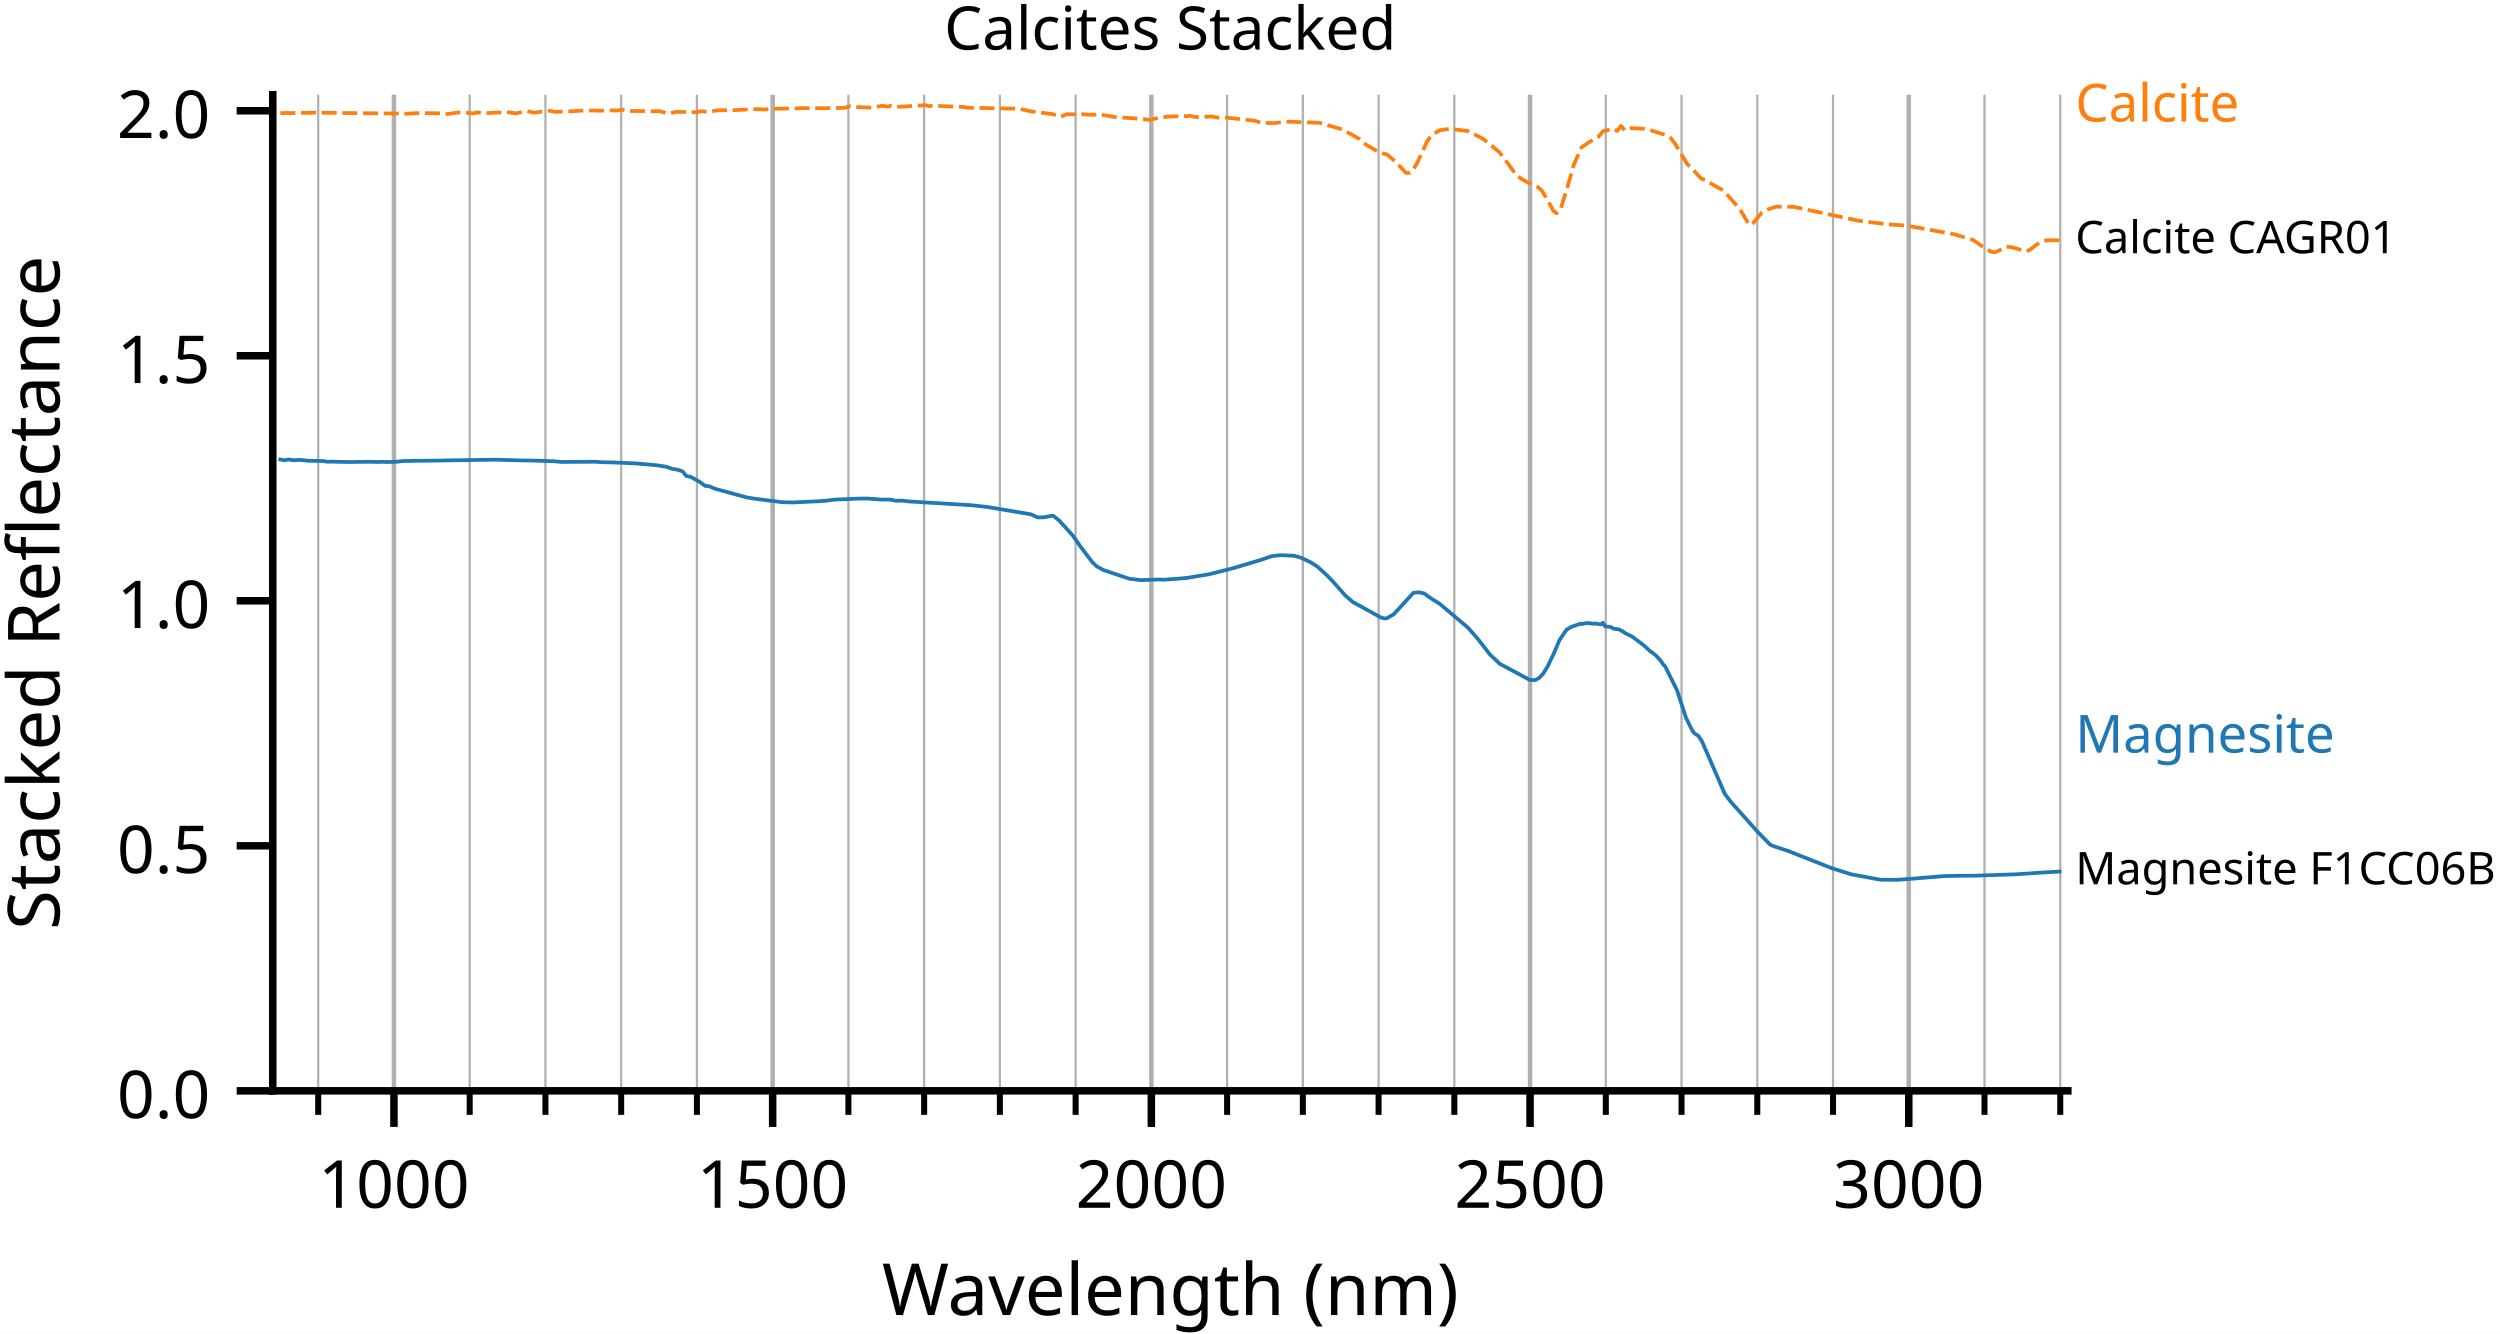
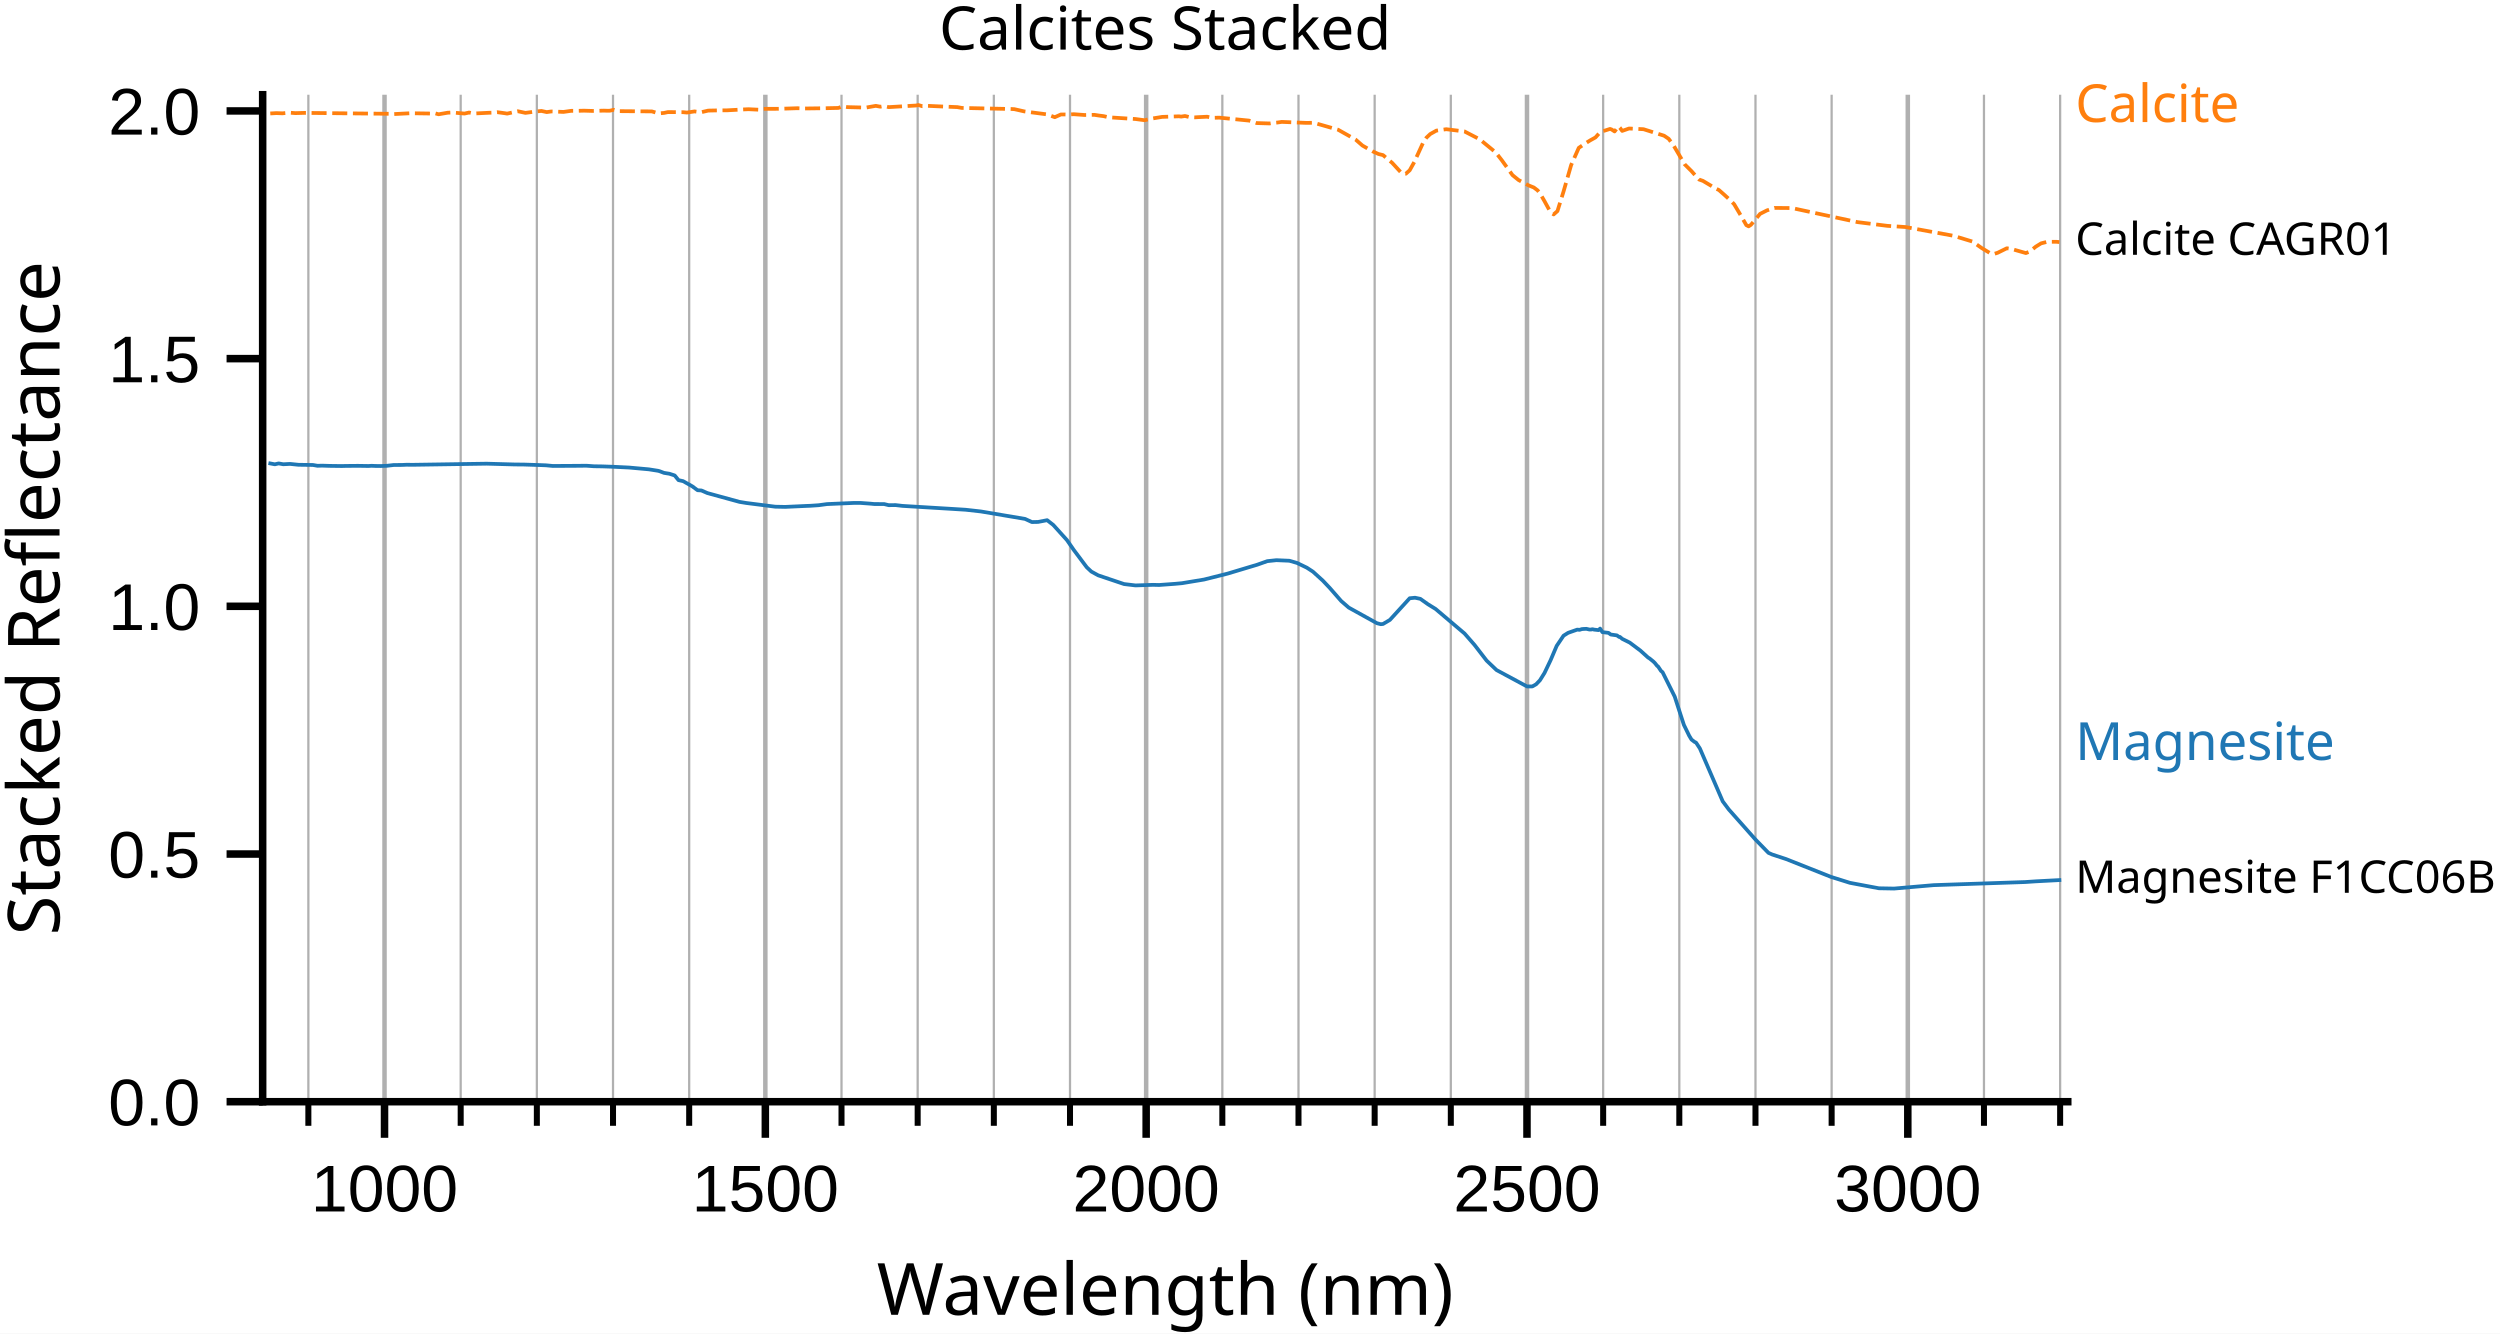
- <svg xmlns="http://www.w3.org/2000/svg" xmlns:xlink="http://www.w3.org/1999/xlink" width="332.512pt" height="177.409pt" viewBox="0 0 332.512 177.409" version="1.1">
+ <svg xmlns="http://www.w3.org/2000/svg" xmlns:xlink="http://www.w3.org/1999/xlink" width="332.492pt" height="177.363pt" viewBox="0 0 332.492 177.363" version="1.1">
  <defs>
    <style type="text/css">*{stroke-linejoin: round; stroke-linecap: butt}</style>
  </defs>
  <g id="figure_1">
    <g id="patch_1">
-       <path d="M 0 177.409  L 332.512 177.409  L 332.512 0  L 0 0  z " style="fill: #ffffff" />
+       <path d="M 0 177.363  L 332.492 177.363  L 332.492 0  L 0 0  z " style="fill: #ffffff" />
    </g>
    <g id="axes_1">
      <g id="patch_2">
-         <path d="M 36.279 145.084  L 275.03 145.084  L 275.03 12.598  L 36.279 12.598  z " style="fill: #ffffff" />
+         <path d="M 34.933 146.524  L 275.004 146.524  L 275.004 12.598  L 34.933 12.598  z " style="fill: #ffffff" />
      </g>
      <g id="matplotlib.axis_1">
        <g id="xtick_1">
          <g id="line2d_1">
-             <path d="M 52.397 145.084  L 52.397 12.598  " clip-path="url(#p9da70b7f17)" style="fill: none; stroke: #b0b0b0; stroke-width: 0.6; stroke-linecap: square" />
+             <path d="M 51.14 146.524  L 51.14 12.598  " clip-path="url(#p1724a9502b)" style="fill: none; stroke: #b0b0b0; stroke-width: 0.6; stroke-linecap: square" />
          </g>
          <g id="line2d_2">
            <defs>
-               <path id="m787f628afc" d="M 0 0  L 0 4.8  " style="stroke: #000000" />
+               <path id="m9d40c3f3e3" d="M 0 0  L 0 4.8  " style="stroke: #000000" />
            </defs>
            <g>
-               <use xlink:href="#m787f628afc" x="52.397" y="145.084" style="stroke: #000000" />
+               <use xlink:href="#m9d40c3f3e3" x="51.14" y="146.524" style="stroke: #000000" />
            </g>
          </g>
          <g id="text_1">
-             <text style="font: 8.8px 'Futura', sans-serif; text-anchor: middle" x="52.397" y="160.641" transform="rotate(-0 52.39733 160.6414)">1000</text>
+             <text style="font: 8.8px 'Arial'; text-anchor: middle" x="51.14" y="161.123" transform="rotate(-0 51.14032 161.1231)">1000</text>
          </g>
        </g>
        <g id="xtick_2">
          <g id="line2d_3">
-             <path d="M 102.767 145.084  L 102.767 12.598  " clip-path="url(#p9da70b7f17)" style="fill: none; stroke: #b0b0b0; stroke-width: 0.6; stroke-linecap: square" />
+             <path d="M 101.788 146.524  L 101.788 12.598  " clip-path="url(#p1724a9502b)" style="fill: none; stroke: #b0b0b0; stroke-width: 0.6; stroke-linecap: square" />
          </g>
          <g id="line2d_4">
            <g>
-               <use xlink:href="#m787f628afc" x="102.767" y="145.084" style="stroke: #000000" />
+               <use xlink:href="#m9d40c3f3e3" x="101.788" y="146.524" style="stroke: #000000" />
            </g>
          </g>
          <g id="text_2">
-             <text style="font: 8.8px 'Futura', sans-serif; text-anchor: middle" x="102.767" y="160.641" transform="rotate(-0 102.7667 160.6414)">1500</text>
+             <text style="font: 8.8px 'Arial'; text-anchor: middle" x="101.788" y="161.123" transform="rotate(-0 101.7882 161.1231)">1500</text>
          </g>
        </g>
        <g id="xtick_3">
          <g id="line2d_5">
-             <path d="M 153.136 145.084  L 153.136 12.598  " clip-path="url(#p9da70b7f17)" style="fill: none; stroke: #b0b0b0; stroke-width: 0.6; stroke-linecap: square" />
+             <path d="M 152.436 146.524  L 152.436 12.598  " clip-path="url(#p1724a9502b)" style="fill: none; stroke: #b0b0b0; stroke-width: 0.6; stroke-linecap: square" />
          </g>
          <g id="line2d_6">
            <g>
-               <use xlink:href="#m787f628afc" x="153.136" y="145.084" style="stroke: #000000" />
+               <use xlink:href="#m9d40c3f3e3" x="152.436" y="146.524" style="stroke: #000000" />
            </g>
          </g>
          <g id="text_3">
-             <text style="font: 8.8px 'Futura', sans-serif; text-anchor: middle" x="153.136" y="160.641" transform="rotate(-0 153.1361 160.6414)">2000</text>
+             <text style="font: 8.8px 'Arial'; text-anchor: middle" x="152.436" y="161.123" transform="rotate(-0 152.4361 161.1231)">2000</text>
          </g>
        </g>
        <g id="xtick_4">
          <g id="line2d_7">
-             <path d="M 203.506 145.084  L 203.506 12.598  " clip-path="url(#p9da70b7f17)" style="fill: none; stroke: #b0b0b0; stroke-width: 0.6; stroke-linecap: square" />
+             <path d="M 203.084 146.524  L 203.084 12.598  " clip-path="url(#p1724a9502b)" style="fill: none; stroke: #b0b0b0; stroke-width: 0.6; stroke-linecap: square" />
          </g>
          <g id="line2d_8">
            <g>
-               <use xlink:href="#m787f628afc" x="203.506" y="145.084" style="stroke: #000000" />
+               <use xlink:href="#m9d40c3f3e3" x="203.084" y="146.524" style="stroke: #000000" />
            </g>
          </g>
          <g id="text_4">
-             <text style="font: 8.8px 'Futura', sans-serif; text-anchor: middle" x="203.506" y="160.641" transform="rotate(-0 203.5055 160.6414)">2500</text>
+             <text style="font: 8.8px 'Arial'; text-anchor: middle" x="203.084" y="161.123" transform="rotate(-0 203.084 161.1231)">2500</text>
          </g>
        </g>
        <g id="xtick_5">
          <g id="line2d_9">
-             <path d="M 253.875 145.084  L 253.875 12.598  " clip-path="url(#p9da70b7f17)" style="fill: none; stroke: #b0b0b0; stroke-width: 0.6; stroke-linecap: square" />
+             <path d="M 253.732 146.524  L 253.732 12.598  " clip-path="url(#p1724a9502b)" style="fill: none; stroke: #b0b0b0; stroke-width: 0.6; stroke-linecap: square" />
          </g>
          <g id="line2d_10">
            <g>
-               <use xlink:href="#m787f628afc" x="253.875" y="145.084" style="stroke: #000000" />
+               <use xlink:href="#m9d40c3f3e3" x="253.732" y="146.524" style="stroke: #000000" />
            </g>
          </g>
          <g id="text_5">
-             <text style="font: 8.8px 'Futura', sans-serif; text-anchor: middle" x="253.875" y="160.641" transform="rotate(-0 253.8749 160.6414)">3000</text>
+             <text style="font: 8.8px 'Arial'; text-anchor: middle" x="253.732" y="161.123" transform="rotate(-0 253.7318 161.1231)">3000</text>
          </g>
        </g>
        <g id="xtick_6">
          <g id="line2d_11">
-             <path d="M 42.323 145.084  L 42.323 12.598  " clip-path="url(#p9da70b7f17)" style="fill: none; stroke: #b0b0b0; stroke-width: 0.3; stroke-linecap: square" />
+             <path d="M 41.011 146.524  L 41.011 12.598  " clip-path="url(#p1724a9502b)" style="fill: none; stroke: #b0b0b0; stroke-width: 0.3; stroke-linecap: square" />
          </g>
          <g id="line2d_12">
            <defs>
-               <path id="m503b1d661b" d="M 0 0  L 0 3.2  " style="stroke: #000000; stroke-width: 0.8" />
+               <path id="m3e69c92f38" d="M 0 0  L 0 3.2  " style="stroke: #000000; stroke-width: 0.8" />
            </defs>
            <g>
-               <use xlink:href="#m503b1d661b" x="42.323" y="145.084" style="stroke: #000000; stroke-width: 0.8" />
+               <use xlink:href="#m3e69c92f38" x="41.011" y="146.524" style="stroke: #000000; stroke-width: 0.8" />
            </g>
          </g>
        </g>
        <g id="xtick_7">
          <g id="line2d_13">
-             <path d="M 62.471 145.084  L 62.471 12.598  " clip-path="url(#p9da70b7f17)" style="fill: none; stroke: #b0b0b0; stroke-width: 0.3; stroke-linecap: square" />
+             <path d="M 61.27 146.524  L 61.27 12.598  " clip-path="url(#p1724a9502b)" style="fill: none; stroke: #b0b0b0; stroke-width: 0.3; stroke-linecap: square" />
          </g>
          <g id="line2d_14">
            <g>
-               <use xlink:href="#m503b1d661b" x="62.471" y="145.084" style="stroke: #000000; stroke-width: 0.8" />
+               <use xlink:href="#m3e69c92f38" x="61.27" y="146.524" style="stroke: #000000; stroke-width: 0.8" />
            </g>
          </g>
        </g>
        <g id="xtick_8">
          <g id="line2d_15">
-             <path d="M 72.545 145.084  L 72.545 12.598  " clip-path="url(#p9da70b7f17)" style="fill: none; stroke: #b0b0b0; stroke-width: 0.3; stroke-linecap: square" />
+             <path d="M 71.399 146.524  L 71.399 12.598  " clip-path="url(#p1724a9502b)" style="fill: none; stroke: #b0b0b0; stroke-width: 0.3; stroke-linecap: square" />
          </g>
          <g id="line2d_16">
            <g>
-               <use xlink:href="#m503b1d661b" x="72.545" y="145.084" style="stroke: #000000; stroke-width: 0.8" />
+               <use xlink:href="#m3e69c92f38" x="71.399" y="146.524" style="stroke: #000000; stroke-width: 0.8" />
            </g>
          </g>
        </g>
        <g id="xtick_9">
          <g id="line2d_17">
-             <path d="M 82.619 145.084  L 82.619 12.598  " clip-path="url(#p9da70b7f17)" style="fill: none; stroke: #b0b0b0; stroke-width: 0.3; stroke-linecap: square" />
+             <path d="M 81.529 146.524  L 81.529 12.598  " clip-path="url(#p1724a9502b)" style="fill: none; stroke: #b0b0b0; stroke-width: 0.3; stroke-linecap: square" />
          </g>
          <g id="line2d_18">
            <g>
-               <use xlink:href="#m503b1d661b" x="82.619" y="145.084" style="stroke: #000000; stroke-width: 0.8" />
+               <use xlink:href="#m3e69c92f38" x="81.529" y="146.524" style="stroke: #000000; stroke-width: 0.8" />
            </g>
          </g>
        </g>
        <g id="xtick_10">
          <g id="line2d_19">
-             <path d="M 92.693 145.084  L 92.693 12.598  " clip-path="url(#p9da70b7f17)" style="fill: none; stroke: #b0b0b0; stroke-width: 0.3; stroke-linecap: square" />
+             <path d="M 91.659 146.524  L 91.659 12.598  " clip-path="url(#p1724a9502b)" style="fill: none; stroke: #b0b0b0; stroke-width: 0.3; stroke-linecap: square" />
          </g>
          <g id="line2d_20">
            <g>
-               <use xlink:href="#m503b1d661b" x="92.693" y="145.084" style="stroke: #000000; stroke-width: 0.8" />
+               <use xlink:href="#m3e69c92f38" x="91.659" y="146.524" style="stroke: #000000; stroke-width: 0.8" />
            </g>
          </g>
        </g>
        <g id="xtick_11">
          <g id="line2d_21">
-             <path d="M 112.841 145.084  L 112.841 12.598  " clip-path="url(#p9da70b7f17)" style="fill: none; stroke: #b0b0b0; stroke-width: 0.3; stroke-linecap: square" />
+             <path d="M 111.918 146.524  L 111.918 12.598  " clip-path="url(#p1724a9502b)" style="fill: none; stroke: #b0b0b0; stroke-width: 0.3; stroke-linecap: square" />
          </g>
          <g id="line2d_22">
            <g>
-               <use xlink:href="#m503b1d661b" x="112.841" y="145.084" style="stroke: #000000; stroke-width: 0.8" />
+               <use xlink:href="#m3e69c92f38" x="111.918" y="146.524" style="stroke: #000000; stroke-width: 0.8" />
            </g>
          </g>
        </g>
        <g id="xtick_12">
          <g id="line2d_23">
-             <path d="M 122.914 145.084  L 122.914 12.598  " clip-path="url(#p9da70b7f17)" style="fill: none; stroke: #b0b0b0; stroke-width: 0.3; stroke-linecap: square" />
+             <path d="M 122.047 146.524  L 122.047 12.598  " clip-path="url(#p1724a9502b)" style="fill: none; stroke: #b0b0b0; stroke-width: 0.3; stroke-linecap: square" />
          </g>
          <g id="line2d_24">
            <g>
-               <use xlink:href="#m503b1d661b" x="122.914" y="145.084" style="stroke: #000000; stroke-width: 0.8" />
+               <use xlink:href="#m3e69c92f38" x="122.047" y="146.524" style="stroke: #000000; stroke-width: 0.8" />
            </g>
          </g>
        </g>
        <g id="xtick_13">
          <g id="line2d_25">
-             <path d="M 132.988 145.084  L 132.988 12.598  " clip-path="url(#p9da70b7f17)" style="fill: none; stroke: #b0b0b0; stroke-width: 0.3; stroke-linecap: square" />
+             <path d="M 132.177 146.524  L 132.177 12.598  " clip-path="url(#p1724a9502b)" style="fill: none; stroke: #b0b0b0; stroke-width: 0.3; stroke-linecap: square" />
          </g>
          <g id="line2d_26">
            <g>
-               <use xlink:href="#m503b1d661b" x="132.988" y="145.084" style="stroke: #000000; stroke-width: 0.8" />
+               <use xlink:href="#m3e69c92f38" x="132.177" y="146.524" style="stroke: #000000; stroke-width: 0.8" />
            </g>
          </g>
        </g>
        <g id="xtick_14">
          <g id="line2d_27">
-             <path d="M 143.062 145.084  L 143.062 12.598  " clip-path="url(#p9da70b7f17)" style="fill: none; stroke: #b0b0b0; stroke-width: 0.3; stroke-linecap: square" />
+             <path d="M 142.307 146.524  L 142.307 12.598  " clip-path="url(#p1724a9502b)" style="fill: none; stroke: #b0b0b0; stroke-width: 0.3; stroke-linecap: square" />
          </g>
          <g id="line2d_28">
            <g>
-               <use xlink:href="#m503b1d661b" x="143.062" y="145.084" style="stroke: #000000; stroke-width: 0.8" />
+               <use xlink:href="#m3e69c92f38" x="142.307" y="146.524" style="stroke: #000000; stroke-width: 0.8" />
            </g>
          </g>
        </g>
        <g id="xtick_15">
          <g id="line2d_29">
-             <path d="M 163.21 145.084  L 163.21 12.598  " clip-path="url(#p9da70b7f17)" style="fill: none; stroke: #b0b0b0; stroke-width: 0.3; stroke-linecap: square" />
+             <path d="M 162.566 146.524  L 162.566 12.598  " clip-path="url(#p1724a9502b)" style="fill: none; stroke: #b0b0b0; stroke-width: 0.3; stroke-linecap: square" />
          </g>
          <g id="line2d_30">
            <g>
-               <use xlink:href="#m503b1d661b" x="163.21" y="145.084" style="stroke: #000000; stroke-width: 0.8" />
+               <use xlink:href="#m3e69c92f38" x="162.566" y="146.524" style="stroke: #000000; stroke-width: 0.8" />
            </g>
          </g>
        </g>
        <g id="xtick_16">
          <g id="line2d_31">
-             <path d="M 173.284 145.084  L 173.284 12.598  " clip-path="url(#p9da70b7f17)" style="fill: none; stroke: #b0b0b0; stroke-width: 0.3; stroke-linecap: square" />
+             <path d="M 172.695 146.524  L 172.695 12.598  " clip-path="url(#p1724a9502b)" style="fill: none; stroke: #b0b0b0; stroke-width: 0.3; stroke-linecap: square" />
          </g>
          <g id="line2d_32">
            <g>
-               <use xlink:href="#m503b1d661b" x="173.284" y="145.084" style="stroke: #000000; stroke-width: 0.8" />
+               <use xlink:href="#m3e69c92f38" x="172.695" y="146.524" style="stroke: #000000; stroke-width: 0.8" />
            </g>
          </g>
        </g>
        <g id="xtick_17">
          <g id="line2d_33">
-             <path d="M 183.358 145.084  L 183.358 12.598  " clip-path="url(#p9da70b7f17)" style="fill: none; stroke: #b0b0b0; stroke-width: 0.3; stroke-linecap: square" />
+             <path d="M 182.825 146.524  L 182.825 12.598  " clip-path="url(#p1724a9502b)" style="fill: none; stroke: #b0b0b0; stroke-width: 0.3; stroke-linecap: square" />
          </g>
          <g id="line2d_34">
            <g>
-               <use xlink:href="#m503b1d661b" x="183.358" y="145.084" style="stroke: #000000; stroke-width: 0.8" />
+               <use xlink:href="#m3e69c92f38" x="182.825" y="146.524" style="stroke: #000000; stroke-width: 0.8" />
            </g>
          </g>
        </g>
        <g id="xtick_18">
          <g id="line2d_35">
-             <path d="M 193.432 145.084  L 193.432 12.598  " clip-path="url(#p9da70b7f17)" style="fill: none; stroke: #b0b0b0; stroke-width: 0.3; stroke-linecap: square" />
+             <path d="M 192.954 146.524  L 192.954 12.598  " clip-path="url(#p1724a9502b)" style="fill: none; stroke: #b0b0b0; stroke-width: 0.3; stroke-linecap: square" />
          </g>
          <g id="line2d_36">
            <g>
-               <use xlink:href="#m503b1d661b" x="193.432" y="145.084" style="stroke: #000000; stroke-width: 0.8" />
+               <use xlink:href="#m3e69c92f38" x="192.954" y="146.524" style="stroke: #000000; stroke-width: 0.8" />
            </g>
          </g>
        </g>
        <g id="xtick_19">
          <g id="line2d_37">
-             <path d="M 213.579 145.084  L 213.579 12.598  " clip-path="url(#p9da70b7f17)" style="fill: none; stroke: #b0b0b0; stroke-width: 0.3; stroke-linecap: square" />
+             <path d="M 213.214 146.524  L 213.214 12.598  " clip-path="url(#p1724a9502b)" style="fill: none; stroke: #b0b0b0; stroke-width: 0.3; stroke-linecap: square" />
          </g>
          <g id="line2d_38">
            <g>
-               <use xlink:href="#m503b1d661b" x="213.579" y="145.084" style="stroke: #000000; stroke-width: 0.8" />
+               <use xlink:href="#m3e69c92f38" x="213.214" y="146.524" style="stroke: #000000; stroke-width: 0.8" />
            </g>
          </g>
        </g>
        <g id="xtick_20">
          <g id="line2d_39">
-             <path d="M 223.653 145.084  L 223.653 12.598  " clip-path="url(#p9da70b7f17)" style="fill: none; stroke: #b0b0b0; stroke-width: 0.3; stroke-linecap: square" />
+             <path d="M 223.343 146.524  L 223.343 12.598  " clip-path="url(#p1724a9502b)" style="fill: none; stroke: #b0b0b0; stroke-width: 0.3; stroke-linecap: square" />
          </g>
          <g id="line2d_40">
            <g>
-               <use xlink:href="#m503b1d661b" x="223.653" y="145.084" style="stroke: #000000; stroke-width: 0.8" />
+               <use xlink:href="#m3e69c92f38" x="223.343" y="146.524" style="stroke: #000000; stroke-width: 0.8" />
            </g>
          </g>
        </g>
        <g id="xtick_21">
          <g id="line2d_41">
-             <path d="M 233.727 145.084  L 233.727 12.598  " clip-path="url(#p9da70b7f17)" style="fill: none; stroke: #b0b0b0; stroke-width: 0.3; stroke-linecap: square" />
+             <path d="M 233.473 146.524  L 233.473 12.598  " clip-path="url(#p1724a9502b)" style="fill: none; stroke: #b0b0b0; stroke-width: 0.3; stroke-linecap: square" />
          </g>
          <g id="line2d_42">
            <g>
-               <use xlink:href="#m503b1d661b" x="233.727" y="145.084" style="stroke: #000000; stroke-width: 0.8" />
+               <use xlink:href="#m3e69c92f38" x="233.473" y="146.524" style="stroke: #000000; stroke-width: 0.8" />
            </g>
          </g>
        </g>
        <g id="xtick_22">
          <g id="line2d_43">
-             <path d="M 243.801 145.084  L 243.801 12.598  " clip-path="url(#p9da70b7f17)" style="fill: none; stroke: #b0b0b0; stroke-width: 0.3; stroke-linecap: square" />
+             <path d="M 243.602 146.524  L 243.602 12.598  " clip-path="url(#p1724a9502b)" style="fill: none; stroke: #b0b0b0; stroke-width: 0.3; stroke-linecap: square" />
          </g>
          <g id="line2d_44">
            <g>
-               <use xlink:href="#m503b1d661b" x="243.801" y="145.084" style="stroke: #000000; stroke-width: 0.8" />
+               <use xlink:href="#m3e69c92f38" x="243.602" y="146.524" style="stroke: #000000; stroke-width: 0.8" />
            </g>
          </g>
        </g>
        <g id="xtick_23">
          <g id="line2d_45">
-             <path d="M 263.949 145.084  L 263.949 12.598  " clip-path="url(#p9da70b7f17)" style="fill: none; stroke: #b0b0b0; stroke-width: 0.3; stroke-linecap: square" />
+             <path d="M 263.861 146.524  L 263.861 12.598  " clip-path="url(#p1724a9502b)" style="fill: none; stroke: #b0b0b0; stroke-width: 0.3; stroke-linecap: square" />
          </g>
          <g id="line2d_46">
            <g>
-               <use xlink:href="#m503b1d661b" x="263.949" y="145.084" style="stroke: #000000; stroke-width: 0.8" />
+               <use xlink:href="#m3e69c92f38" x="263.861" y="146.524" style="stroke: #000000; stroke-width: 0.8" />
            </g>
          </g>
        </g>
        <g id="xtick_24">
          <g id="line2d_47">
-             <path d="M 274.023 145.084  L 274.023 12.598  " clip-path="url(#p9da70b7f17)" style="fill: none; stroke: #b0b0b0; stroke-width: 0.3; stroke-linecap: square" />
+             <path d="M 273.991 146.524  L 273.991 12.598  " clip-path="url(#p1724a9502b)" style="fill: none; stroke: #b0b0b0; stroke-width: 0.3; stroke-linecap: square" />
          </g>
          <g id="line2d_48">
            <g>
-               <use xlink:href="#m503b1d661b" x="274.023" y="145.084" style="stroke: #000000; stroke-width: 0.8" />
+               <use xlink:href="#m3e69c92f38" x="273.991" y="146.524" style="stroke: #000000; stroke-width: 0.8" />
            </g>
          </g>
        </g>
        <g id="text_6">
-           <text style="font: 9.6px 'Futura', sans-serif; text-anchor: middle" x="155.655" y="174.915" transform="rotate(-0 155.6546 174.9149)">Wavelength (nm)</text>
+           <text style="font: 9.6px 'Futura', sans-serif; text-anchor: middle" x="154.968" y="174.869" transform="rotate(-0 154.9685 174.8686)">Wavelength (nm)</text>
        </g>
      </g>
      <g id="matplotlib.axis_2">
        <g id="ytick_1">
          <g id="line2d_49">
            <defs>
-               <path id="m257b179cf7" d="M 0 0  L -4.8 0  " style="stroke: #000000" />
+               <path id="m399ad8ce1d" d="M 0 0  L -4.8 0  " style="stroke: #000000" />
            </defs>
            <g>
-               <use xlink:href="#m257b179cf7" x="36.279" y="145.084" style="stroke: #000000" />
+               <use xlink:href="#m399ad8ce1d" x="34.933" y="146.524" style="stroke: #000000" />
            </g>
          </g>
          <g id="text_7">
-             <text style="font: 8.8px 'Futura', sans-serif; text-anchor: end" x="27.979" y="148.713" transform="rotate(-0 27.97912 148.7128)">0.0</text>
+             <text style="font: 8.8px 'Arial'; text-anchor: end" x="26.633" y="149.674" transform="rotate(-0 26.633 149.6736)">0.0</text>
          </g>
        </g>
        <g id="ytick_2">
          <g id="line2d_50">
            <g>
-               <use xlink:href="#m257b179cf7" x="36.279" y="112.495" style="stroke: #000000" />
+               <use xlink:href="#m399ad8ce1d" x="34.933" y="113.581" style="stroke: #000000" />
            </g>
          </g>
          <g id="text_8">
-             <text style="font: 8.8px 'Futura', sans-serif; text-anchor: end" x="27.979" y="116.124" transform="rotate(-0 27.97912 116.1241)">0.5</text>
+             <text style="font: 8.8px 'Arial'; text-anchor: end" x="26.633" y="116.731" transform="rotate(-0 26.633 116.7307)">0.5</text>
          </g>
        </g>
        <g id="ytick_3">
          <g id="line2d_51">
            <g>
-               <use xlink:href="#m257b179cf7" x="36.279" y="79.907" style="stroke: #000000" />
+               <use xlink:href="#m399ad8ce1d" x="34.933" y="80.638" style="stroke: #000000" />
            </g>
          </g>
          <g id="text_9">
-             <text style="font: 8.8px 'Futura', sans-serif; text-anchor: end" x="27.979" y="83.535" transform="rotate(-0 27.97912 83.53541)">1.0</text>
+             <text style="font: 8.8px 'Arial'; text-anchor: end" x="26.633" y="83.788" transform="rotate(-0 26.633 83.78781)">1.0</text>
          </g>
        </g>
        <g id="ytick_4">
          <g id="line2d_52">
            <g>
-               <use xlink:href="#m257b179cf7" x="36.279" y="47.318" style="stroke: #000000" />
+               <use xlink:href="#m399ad8ce1d" x="34.933" y="47.695" style="stroke: #000000" />
            </g>
          </g>
          <g id="text_10">
-             <text style="font: 8.8px 'Futura', sans-serif; text-anchor: end" x="27.979" y="50.947" transform="rotate(-0 27.97912 50.94671)">1.5</text>
+             <text style="font: 8.8px 'Arial'; text-anchor: end" x="26.633" y="50.845" transform="rotate(-0 26.633 50.8449)">1.5</text>
          </g>
        </g>
        <g id="ytick_5">
          <g id="line2d_53">
            <g>
-               <use xlink:href="#m257b179cf7" x="36.279" y="14.729" style="stroke: #000000" />
+               <use xlink:href="#m399ad8ce1d" x="34.933" y="14.753" style="stroke: #000000" />
            </g>
          </g>
          <g id="text_11">
-             <text style="font: 8.8px 'Futura', sans-serif; text-anchor: end" x="27.979" y="18.358" transform="rotate(-0 27.97912 18.358)">2.0</text>
+             <text style="font: 8.8px 'Arial'; text-anchor: end" x="26.633" y="17.902" transform="rotate(-0 26.633 17.90199)">2.0</text>
          </g>
        </g>
        <g id="text_12">
-           <text style="font: 9.6px 'Futura', sans-serif; text-anchor: middle" x="7.917" y="78.841" transform="rotate(-90 7.917 78.84085)">Stacked Reflectance</text>
+           <text style="font: 9.6px 'Futura', sans-serif; text-anchor: middle" x="7.917" y="79.561" transform="rotate(-90 7.917 79.56085)">Stacked Reflectance</text>
        </g>
      </g>
      <g id="line2d_54">
-         <path d="M 37.287 61.11  L 37.891 61.224  L 38.395 61.106  L 38.999 61.215  L 39.906 61.171  L 41.014 61.286  L 42.928 61.312  L 43.532 61.416  L 44.137 61.398  L 45.144 61.43  L 46.756 61.451  L 47.26 61.437  L 48.972 61.418  L 50.282 61.445  L 50.685 61.42  L 51.188 61.441  L 51.894 61.449  L 52.7 61.42  L 53.606 61.315  L 54.714 61.308  L 55.319 61.28  L 56.125 61.288  L 65.896 61.14  L 69.624 61.245  L 70.833 61.255  L 72.948 61.325  L 73.754 61.355  L 74.661 61.44  L 77.884 61.422  L 79.093 61.409  L 80.101 61.48  L 81.209 61.496  L 82.619 61.546  L 83.727 61.6  L 84.734 61.648  L 87.354 61.884  L 88.563 62.073  L 88.764 62.124  L 89.368 62.353  L 90.074 62.464  L 90.779 62.692  L 91.283 63.305  L 91.887 63.439  L 93.096 64.115  L 93.801 64.632  L 94.305 64.664  L 95.111 65.012  L 99.342 66.165  L 100.248 66.313  L 104.076 66.799  L 105.487 66.826  L 108.207 66.698  L 108.71 66.68  L 109.818 66.605  L 110.927 66.457  L 114.452 66.305  L 115.359 66.305  L 116.669 66.4  L 117.172 66.449  L 118.482 66.454  L 119.086 66.6  L 119.993 66.589  L 120.9 66.694  L 127.548 67.095  L 129.261 67.201  L 131.276 67.426  L 137.119 68.408  L 138.025 68.821  L 138.831 68.806  L 140.04 68.575  L 140.846 69.199  L 142.659 71.194  L 143.667 72.642  L 145.279 74.771  L 145.883 75.334  L 146.79 75.829  L 150.215 76.978  L 151.726 77.157  L 154.043 77.081  L 154.849 77.101  L 156.964 76.947  L 157.871 76.864  L 160.792 76.384  L 163.915 75.601  L 167.844 74.427  L 169.154 73.965  L 170.362 73.837  L 172.176 73.929  L 173.082 74.198  L 174.392 74.825  L 175.198 75.35  L 176.508 76.532  L 177.414 77.484  L 178.925 79.204  L 179.933 80.074  L 181.847 81.129  L 183.66 82.129  L 184.164 82.259  L 184.466 82.229  L 185.373 81.696  L 187.992 78.846  L 188.697 78.778  L 189.402 78.925  L 190.409 79.636  L 191.518 80.336  L 195.245 83.481  L 196.555 84.972  L 198.166 87.048  L 199.476 88.29  L 203.506 90.448  L 204.211 90.446  L 204.714 90.162  L 205.218 89.639  L 205.823 88.674  L 206.628 86.995  L 207.434 85.11  L 208.341 83.771  L 208.945 83.395  L 210.154 82.972  L 210.457 83.001  L 210.759 82.905  L 210.96 82.888  L 211.363 82.868  L 211.766 82.962  L 211.968 82.963  L 212.169 82.918  L 212.371 82.972  L 212.975 83.038  L 213.176 82.836  L 213.479 83.306  L 213.781 83.339  L 214.285 83.398  L 214.587 83.618  L 215.393 83.729  L 215.695 83.939  L 215.796 83.931  L 216.098 84.185  L 217.105 84.685  L 218.516 85.74  L 219.523 86.647  L 219.724 86.767  L 220.228 87.175  L 220.43 87.376  L 220.732 87.754  L 220.833 87.808  L 221.236 88.409  L 221.437 88.572  L 223.049 91.793  L 223.452 93.039  L 224.258 95.504  L 224.963 96.938  L 225.265 97.436  L 225.668 97.745  L 225.87 97.843  L 226.373 98.606  L 229.395 105.568  L 230.201 106.638  L 233.727 110.592  L 235.44 112.34  L 235.943 112.562  L 237.757 113.155  L 243.7 115.499  L 246.219 116.287  L 250.148 117.01  L 252.364 117.018  L 253.875 116.91  L 258.61 116.521  L 260.927 116.478  L 262.438 116.479  L 268.18 116.284  L 271.605 116.051  L 273.922 115.926  L 273.922 115.926  " clip-path="url(#p9da70b7f17)" style="fill: none; stroke: #1f77b4; stroke-width: 0.5; stroke-linecap: square" />
+         <path d="M 35.946 61.637  L 36.554 61.752  L 37.06 61.634  L 37.668 61.744  L 38.58 61.699  L 39.694 61.815  L 41.619 61.841  L 42.226 61.947  L 42.834 61.929  L 43.847 61.961  L 45.468 61.982  L 45.974 61.968  L 47.595 61.954  L 49.013 61.976  L 49.418 61.95  L 49.925 61.972  L 50.634 61.98  L 51.444 61.95  L 52.356 61.845  L 53.47 61.837  L 54.078 61.809  L 54.888 61.818  L 64.714 61.668  L 68.462 61.773  L 69.677 61.784  L 71.805 61.854  L 72.615 61.885  L 73.527 61.971  L 76.768 61.952  L 77.984 61.939  L 78.997 62.011  L 80.111 62.028  L 81.529 62.078  L 82.643 62.132  L 83.656 62.181  L 86.29 62.419  L 87.506 62.611  L 87.708 62.663  L 88.316 62.893  L 89.025 63.006  L 89.734 63.236  L 90.24 63.856  L 90.848 63.991  L 92.064 64.675  L 92.773 65.198  L 93.279 65.23  L 94.09 65.581  L 98.344 66.747  L 99.256 66.897  L 103.105 67.388  L 104.422 67.416  L 107.258 67.286  L 107.765 67.268  L 108.879 67.192  L 109.993 67.042  L 113.539 66.889  L 114.45 66.889  L 115.767 66.985  L 116.273 67.034  L 117.59 67.039  L 118.198 67.187  L 119.11 67.176  L 120.021 67.282  L 126.707 67.687  L 128.429 67.795  L 130.455 68.022  L 136.33 69.015  L 137.242 69.432  L 138.052 69.416  L 139.268 69.184  L 140.078 69.814  L 141.901 71.831  L 142.813 73.149  L 144.535 75.446  L 145.143 76.016  L 146.054 76.517  L 149.499 77.678  L 151.018 77.859  L 153.348 77.782  L 154.158 77.802  L 156.285 77.647  L 157.197 77.563  L 160.135 77.077  L 163.275 76.286  L 167.225 75.099  L 168.542 74.632  L 169.758 74.503  L 171.48 74.577  L 172.493 74.868  L 173.809 75.502  L 174.62 76.032  L 175.937 77.227  L 176.848 78.189  L 178.368 79.928  L 179.381 80.808  L 181.305 81.874  L 183.129 82.885  L 183.635 83.016  L 183.939 82.986  L 184.851 82.447  L 187.484 79.566  L 188.193 79.497  L 188.903 79.646  L 189.916 80.365  L 190.928 80.989  L 194.778 84.252  L 196.095 85.759  L 197.715 87.858  L 199.032 89.113  L 203.084 91.294  L 203.793 91.292  L 204.3 91.005  L 204.806 90.476  L 205.414 89.501  L 206.224 87.803  L 207.035 85.898  L 207.946 84.545  L 208.554 84.164  L 209.769 83.737  L 210.073 83.766  L 210.377 83.669  L 210.58 83.652  L 210.985 83.632  L 211.39 83.727  L 211.593 83.727  L 211.795 83.682  L 211.998 83.736  L 212.606 83.803  L 212.808 83.6  L 213.112 84.074  L 213.416 84.108  L 213.923 84.167  L 214.226 84.39  L 215.037 84.502  L 215.341 84.714  L 215.442 84.706  L 215.746 84.963  L 216.759 85.469  L 218.177 86.535  L 219.19 87.452  L 219.393 87.574  L 219.899 87.986  L 220.102 88.189  L 220.406 88.571  L 220.507 88.625  L 220.912 89.233  L 221.115 89.398  L 222.735 92.654  L 223.141 93.914  L 223.951 96.405  L 224.66 97.855  L 224.964 98.358  L 225.369 98.67  L 225.572 98.77  L 226.078 99.541  L 229.117 106.578  L 229.927 107.66  L 233.473 111.657  L 235.195 113.424  L 235.701 113.648  L 237.525 114.247  L 243.501 116.618  L 246.033 117.414  L 249.883 118.138  L 251.909 118.176  L 254.846 117.921  L 257.176 117.721  L 269.331 117.309  L 270.75 117.215  L 273.89 117.049  L 273.89 117.049  " clip-path="url(#p1724a9502b)" style="fill: none; stroke: #1f77b4; stroke-width: 0.5; stroke-linecap: square" />
      </g>
      <g id="line2d_55">
-         <path d="M 37.287 15.062  L 38.092 15.016  L 38.898 15.045  L 39.805 14.958  L 40.611 15.02  L 41.82 14.987  L 53.203 15.107  L 53.606 15.147  L 55.822 15.034  L 58.744 15.077  L 59.046 15.032  L 59.55 15.171  L 60.859 14.975  L 61.363 14.937  L 61.867 14.982  L 62.975 15.077  L 63.579 14.942  L 64.184 15.07  L 66.199 14.972  L 66.702 14.957  L 67.307 14.893  L 68.314 15.033  L 68.616 15.083  L 70.027 14.772  L 71.034 14.986  L 72.041 14.853  L 72.847 14.761  L 73.15 14.733  L 73.855 14.884  L 76.373 14.785  L 77.078 14.718  L 77.985 14.716  L 78.791 14.696  L 79.899 14.73  L 81.41 14.691  L 81.914 14.707  L 82.216 14.699  L 82.72 14.579  L 83.324 14.757  L 87.757 14.793  L 88.663 15.054  L 89.368 14.994  L 89.872 14.884  L 91.283 14.889  L 91.887 14.896  L 92.391 14.945  L 93.398 14.795  L 94.002 14.872  L 94.305 14.897  L 95.211 14.686  L 96.521 14.659  L 97.73 14.649  L 100.047 14.525  L 100.55 14.504  L 101.86 14.568  L 102.465 14.46  L 103.17 14.452  L 103.976 14.456  L 104.983 14.439  L 106.998 14.374  L 108.005 14.409  L 110.624 14.376  L 112.438 14.336  L 112.941 14.124  L 113.647 14.231  L 115.762 14.312  L 116.064 14.291  L 117.374 14.062  L 117.978 14.173  L 118.482 14.085  L 119.086 14.23  L 122.713 14.018  L 123.015 13.954  L 123.519 14.112  L 124.224 14.062  L 126.037 14.142  L 128.153 14.227  L 128.858 14.339  L 135.406 14.457  L 135.708 14.499  L 137.018 14.794  L 140.04 15.186  L 141.047 15.555  L 141.853 15.198  L 142.256 15.193  L 142.76 15.209  L 143.566 15.161  L 144.976 15.265  L 146.286 15.245  L 146.89 15.338  L 147.495 15.413  L 147.998 15.529  L 148.603 15.595  L 151.726 15.795  L 152.935 15.954  L 153.841 15.735  L 155.252 15.514  L 157.468 15.44  L 157.77 15.474  L 158.274 15.398  L 158.878 15.549  L 159.583 15.577  L 159.986 15.55  L 161.195 15.493  L 161.9 15.639  L 162.807 15.614  L 166.837 16.043  L 167.743 16.326  L 169.456 16.378  L 170.06 16.306  L 170.463 16.26  L 171.068 16.173  L 175.5 16.336  L 178.522 17.202  L 180.839 18.5  L 181.746 19.287  L 183.056 20.031  L 183.861 20.397  L 184.466 20.543  L 185.675 21.563  L 186.984 22.979  L 187.488 22.988  L 187.992 22.539  L 188.596 21.459  L 189.805 18.824  L 190.208 18.245  L 190.712 17.77  L 191.518 17.32  L 192.827 17.135  L 195.245 17.43  L 197.26 18.467  L 199.375 20.195  L 200.181 21.224  L 201.591 23.176  L 202.397 23.825  L 203.707 24.522  L 204.412 24.805  L 204.916 25.185  L 205.218 25.562  L 205.823 26.603  L 206.628 28.066  L 207.031 28.347  L 207.535 27.906  L 208.341 25.329  L 209.348 21.848  L 210.356 19.589  L 211.262 18.977  L 211.867 18.602  L 212.371 18.325  L 212.572 18.209  L 213.277 17.419  L 213.781 17.325  L 214.486 17.098  L 214.688 17.166  L 215.09 17.43  L 215.292 17.169  L 215.594 16.743  L 215.796 16.943  L 216.098 17.358  L 217.005 17.042  L 218.919 17.134  L 221.639 17.99  L 222.243 18.395  L 222.847 19.192  L 224.358 21.753  L 225.265 22.65  L 225.567 22.992  L 226.273 23.757  L 226.776 23.933  L 228.489 24.947  L 228.892 25.136  L 229.597 25.755  L 231.41 27.817  L 232.619 29.846  L 232.821 29.914  L 233.123 29.719  L 234.332 28.277  L 235.238 27.818  L 236.246 27.49  L 238.563 27.509  L 247.226 29.36  L 251.155 29.847  L 253.573 30.006  L 259.919 31.157  L 262.438 31.92  L 263.647 32.77  L 264.855 33.498  L 265.359 33.537  L 265.863 33.333  L 266.87 32.803  L 267.575 32.886  L 269.489 33.429  L 269.993 33.241  L 270.799 32.589  L 271.504 32.153  L 272.31 31.953  L 273.519 31.948  L 273.922 31.983  L 273.922 31.983  " clip-path="url(#p9da70b7f17)" style="fill: none; stroke-dasharray: 2,0.75; stroke-dashoffset: 0; stroke: #ff7f0e; stroke-width: 0.5" />
+         <path d="M 35.946 15.089  L 36.756 15.043  L 37.567 15.072  L 38.478 14.984  L 39.289 15.046  L 40.504 15.013  L 51.951 15.135  L 52.356 15.174  L 54.584 15.06  L 57.522 15.104  L 57.826 15.058  L 58.332 15.199  L 59.548 14.989  L 60.156 14.962  L 60.662 15.008  L 61.776 15.103  L 62.384 14.968  L 62.992 15.097  L 65.018 14.998  L 65.524 14.983  L 66.132 14.918  L 67.145 15.059  L 67.449 15.11  L 68.867 14.795  L 69.88 15.012  L 70.893 14.877  L 71.703 14.785  L 72.007 14.756  L 72.716 14.909  L 73.324 14.822  L 73.729 14.835  L 74.945 14.886  L 75.958 14.741  L 76.869 14.739  L 77.68 14.719  L 78.794 14.753  L 80.314 14.714  L 80.82 14.73  L 81.124 14.722  L 81.63 14.601  L 82.238 14.78  L 86.695 14.817  L 87.607 15.08  L 88.316 15.02  L 88.822 14.908  L 90.24 14.914  L 90.848 14.921  L 91.355 14.971  L 92.368 14.819  L 92.975 14.896  L 93.279 14.922  L 94.191 14.709  L 95.508 14.681  L 96.723 14.671  L 99.053 14.546  L 99.56 14.524  L 100.877 14.589  L 101.484 14.48  L 102.193 14.473  L 103.004 14.476  L 104.017 14.459  L 106.043 14.393  L 107.056 14.429  L 109.689 14.395  L 111.513 14.355  L 112.019 14.141  L 112.728 14.248  L 114.754 14.299  L 115.159 14.309  L 116.476 14.078  L 117.084 14.19  L 117.59 14.102  L 118.198 14.248  L 121.845 14.033  L 122.149 13.969  L 122.655 14.128  L 123.364 14.077  L 125.188 14.159  L 127.315 14.245  L 127.923 14.354  L 134.507 14.497  L 134.912 14.519  L 136.229 14.818  L 139.268 15.214  L 140.281 15.587  L 141.091 15.226  L 141.496 15.221  L 142.003 15.238  L 142.813 15.189  L 144.231 15.294  L 145.548 15.274  L 146.156 15.368  L 146.764 15.444  L 147.27 15.561  L 147.878 15.627  L 151.018 15.83  L 152.233 15.991  L 153.044 15.793  L 154.563 15.546  L 156.792 15.471  L 157.096 15.506  L 157.602 15.428  L 158.21 15.581  L 158.919 15.609  L 159.324 15.582  L 160.54 15.524  L 161.249 15.672  L 162.16 15.647  L 166.111 16.038  L 167.124 16.367  L 168.846 16.419  L 169.352 16.339  L 169.859 16.3  L 170.467 16.212  L 173.607 16.338  L 173.911 16.343  L 174.721 16.325  L 177.963 17.252  L 180.292 18.564  L 181.204 19.36  L 182.521 20.112  L 183.331 20.482  L 183.939 20.63  L 185.155 21.66  L 186.471 23.092  L 186.978 23.101  L 187.484 22.648  L 188.092 21.555  L 189.308 18.892  L 189.713 18.306  L 190.219 17.826  L 191.03 17.372  L 192.347 17.185  L 194.778 17.483  L 196.804 18.531  L 198.931 20.278  L 199.741 21.317  L 201.159 23.291  L 201.97 23.947  L 203.287 24.651  L 203.996 24.937  L 204.502 25.322  L 204.806 25.703  L 205.414 26.755  L 206.224 28.234  L 206.629 28.518  L 207.136 28.072  L 207.946 25.467  L 208.959 21.948  L 209.972 19.665  L 210.884 19.047  L 211.492 18.667  L 211.998 18.388  L 212.201 18.27  L 212.91 17.472  L 213.416 17.376  L 214.125 17.147  L 214.328 17.215  L 214.733 17.482  L 214.936 17.219  L 215.239 16.788  L 215.442 16.99  L 215.746 17.409  L 216.658 17.091  L 218.582 17.184  L 221.317 18.048  L 221.925 18.458  L 222.533 19.264  L 224.052 21.853  L 224.964 22.759  L 225.268 23.105  L 225.977 23.879  L 226.483 24.056  L 228.205 25.081  L 228.61 25.273  L 229.32 25.898  L 230.231 26.736  L 230.636 27.165  L 231.345 28.357  L 232.257 29.946  L 232.561 30.102  L 232.865 29.905  L 234.08 28.447  L 234.992 27.983  L 236.005 27.652  L 238.335 27.671  L 247.046 29.542  L 250.997 30.035  L 253.428 30.195  L 259.81 31.359  L 262.342 32.13  L 263.558 32.989  L 264.773 33.725  L 265.178 33.778  L 265.685 33.616  L 266.9 33.019  L 267.508 33.107  L 269.433 33.656  L 269.939 33.465  L 270.75 32.806  L 271.459 32.365  L 272.269 32.163  L 273.485 32.158  L 273.89 32.194  L 273.89 32.194  " clip-path="url(#p1724a9502b)" style="fill: none; stroke-dasharray: 2,0.75; stroke-dashoffset: 0; stroke: #ff7f0e; stroke-width: 0.5" />
      </g>
      <g id="line2d_56" />
      <g id="line2d_57" />
      <g id="patch_3">
-         <path d="M 36.279 145.084  L 36.279 12.598  " style="fill: none; stroke: #000000; stroke-linejoin: miter; stroke-linecap: square" />
+         <path d="M 34.933 146.524  L 34.933 12.598  " style="fill: none; stroke: #000000; stroke-linejoin: miter; stroke-linecap: square" />
      </g>
      <g id="patch_4">
-         <path d="M 36.279 145.084  L 275.03 145.084  " style="fill: none; stroke: #000000; stroke-linejoin: miter; stroke-linecap: square" />
+         <path d="M 34.933 146.524  L 275.004 146.524  " style="fill: none; stroke: #000000; stroke-linejoin: miter; stroke-linecap: square" />
      </g>
      <g id="text_13">
-         <text style="font: 6px 'Futura', sans-serif; text-anchor: start" x="276.037" y="117.617" transform="rotate(-0 276.0375 117.6171)">Magnesite F1CC06B</text>
+         <text style="font: 6px 'Futura', sans-serif; text-anchor: start" x="276.017" y="118.74" transform="rotate(-0 276.0169 118.7402)">Magnesite F1CC06B</text>
      </g>
      <g id="text_14">
-         <text style="fill: #1f77b4; font: 7px 'Futura', sans-serif; text-anchor: start" x="276.037" y="100.105" transform="rotate(-0 276.0375 100.1049)">Magnesite</text>
+         <text style="fill: #1f77b4; font: 7px 'Futura', sans-serif; text-anchor: start" x="276.017" y="101.076" transform="rotate(-0 276.0169 101.0758)">Magnesite</text>
      </g>
      <g id="text_15">
-         <text style="font: 6px 'Futura', sans-serif; text-anchor: start" x="276.037" y="33.681" transform="rotate(-0 276.0375 33.68082)">Calcite CAGR01</text>
+         <text style="font: 6px 'Futura', sans-serif; text-anchor: start" x="276.017" y="33.892" transform="rotate(-0 276.0169 33.89153)">Calcite CAGR01</text>
      </g>
      <g id="text_16">
-         <text style="fill: #ff7f0e; font: 7px 'Futura', sans-serif; text-anchor: start" x="276.037" y="16.17" transform="rotate(-0 276.0375 16.16972)">Calcite</text>
+         <text style="fill: #ff7f0e; font: 7px 'Futura', sans-serif; text-anchor: start" x="276.017" y="16.228" transform="rotate(-0 276.0169 16.22823)">Calcite</text>
      </g>
      <g id="text_17">
-         <text style="font: 8px 'Futura', sans-serif; text-anchor: middle" x="155.655" y="6.598" transform="rotate(-0 155.6546 6.5975)">Calcites Stacked</text>
+         <text style="font: 8px 'Futura', sans-serif; text-anchor: middle" x="154.968" y="6.598" transform="rotate(-0 154.9685 6.5975)">Calcites Stacked</text>
      </g>
    </g>
  </g>
  <defs>
-     <clipPath id="p9da70b7f17">
-       <rect x="36.279" y="12.598" width="238.751" height="132.487" />
+     <clipPath id="p1724a9502b">
+       <rect x="34.933" y="12.598" width="240.071" height="133.927" />
    </clipPath>
  </defs>
</svg>
